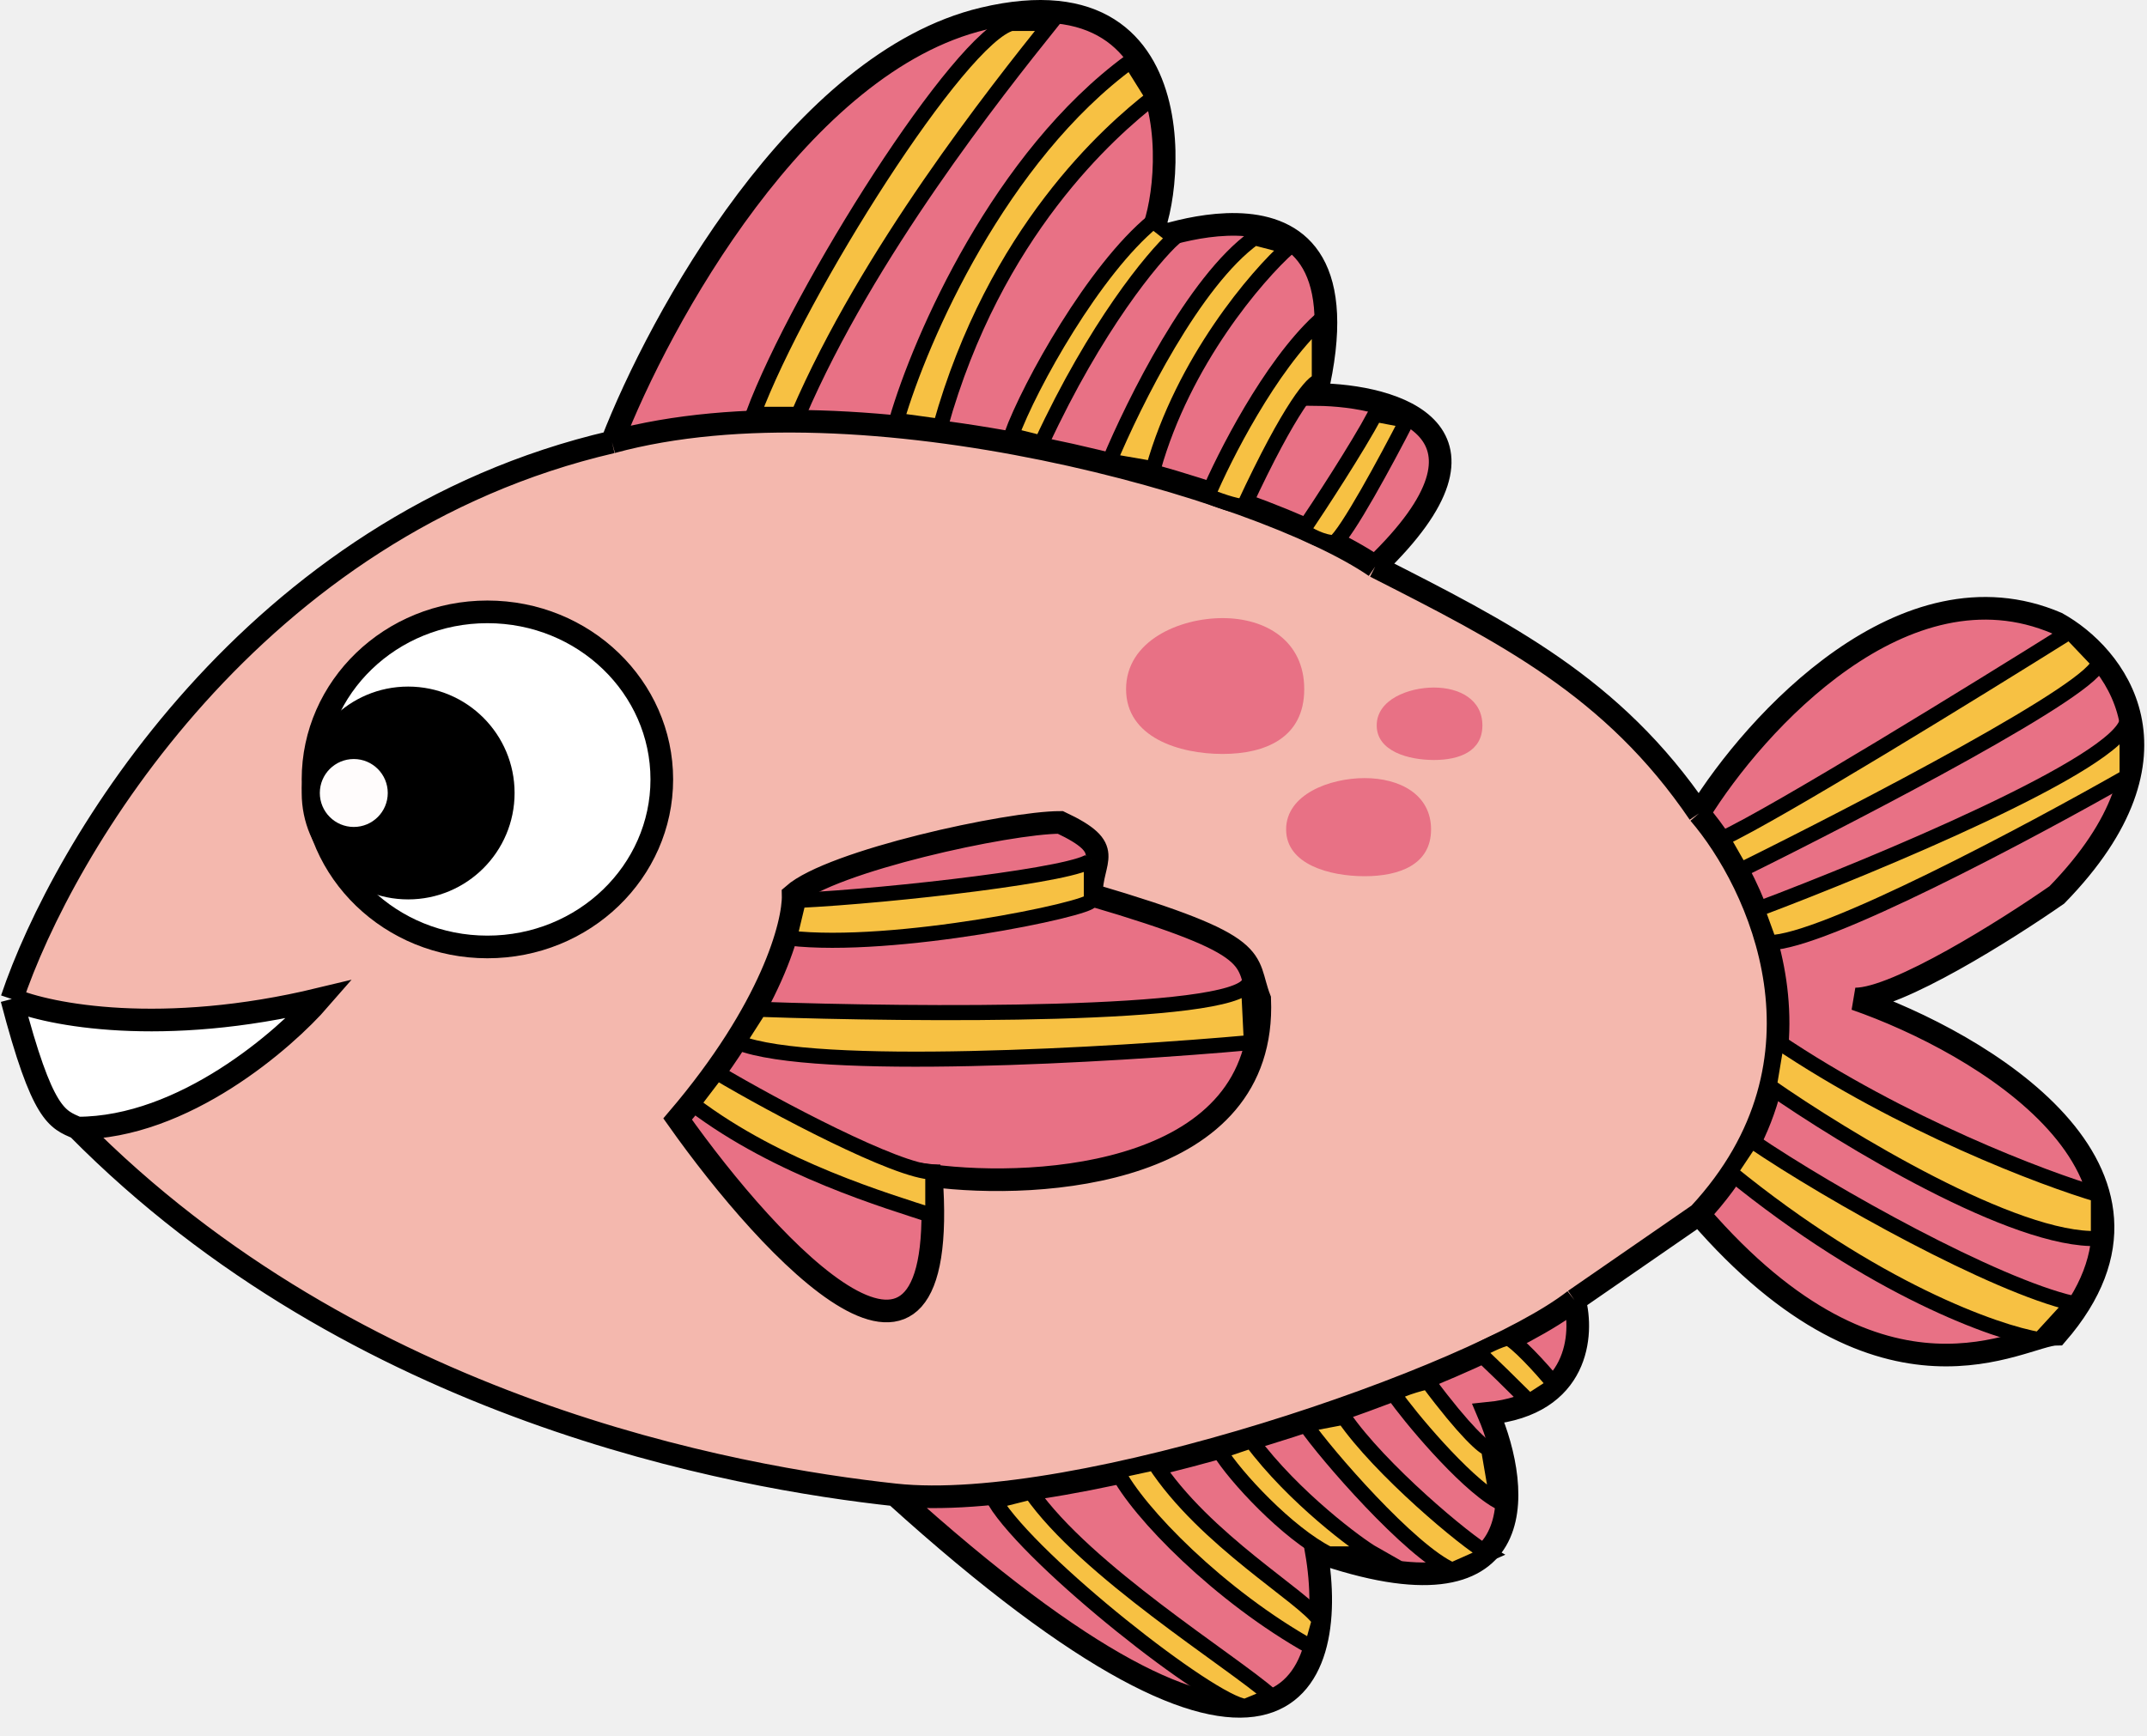
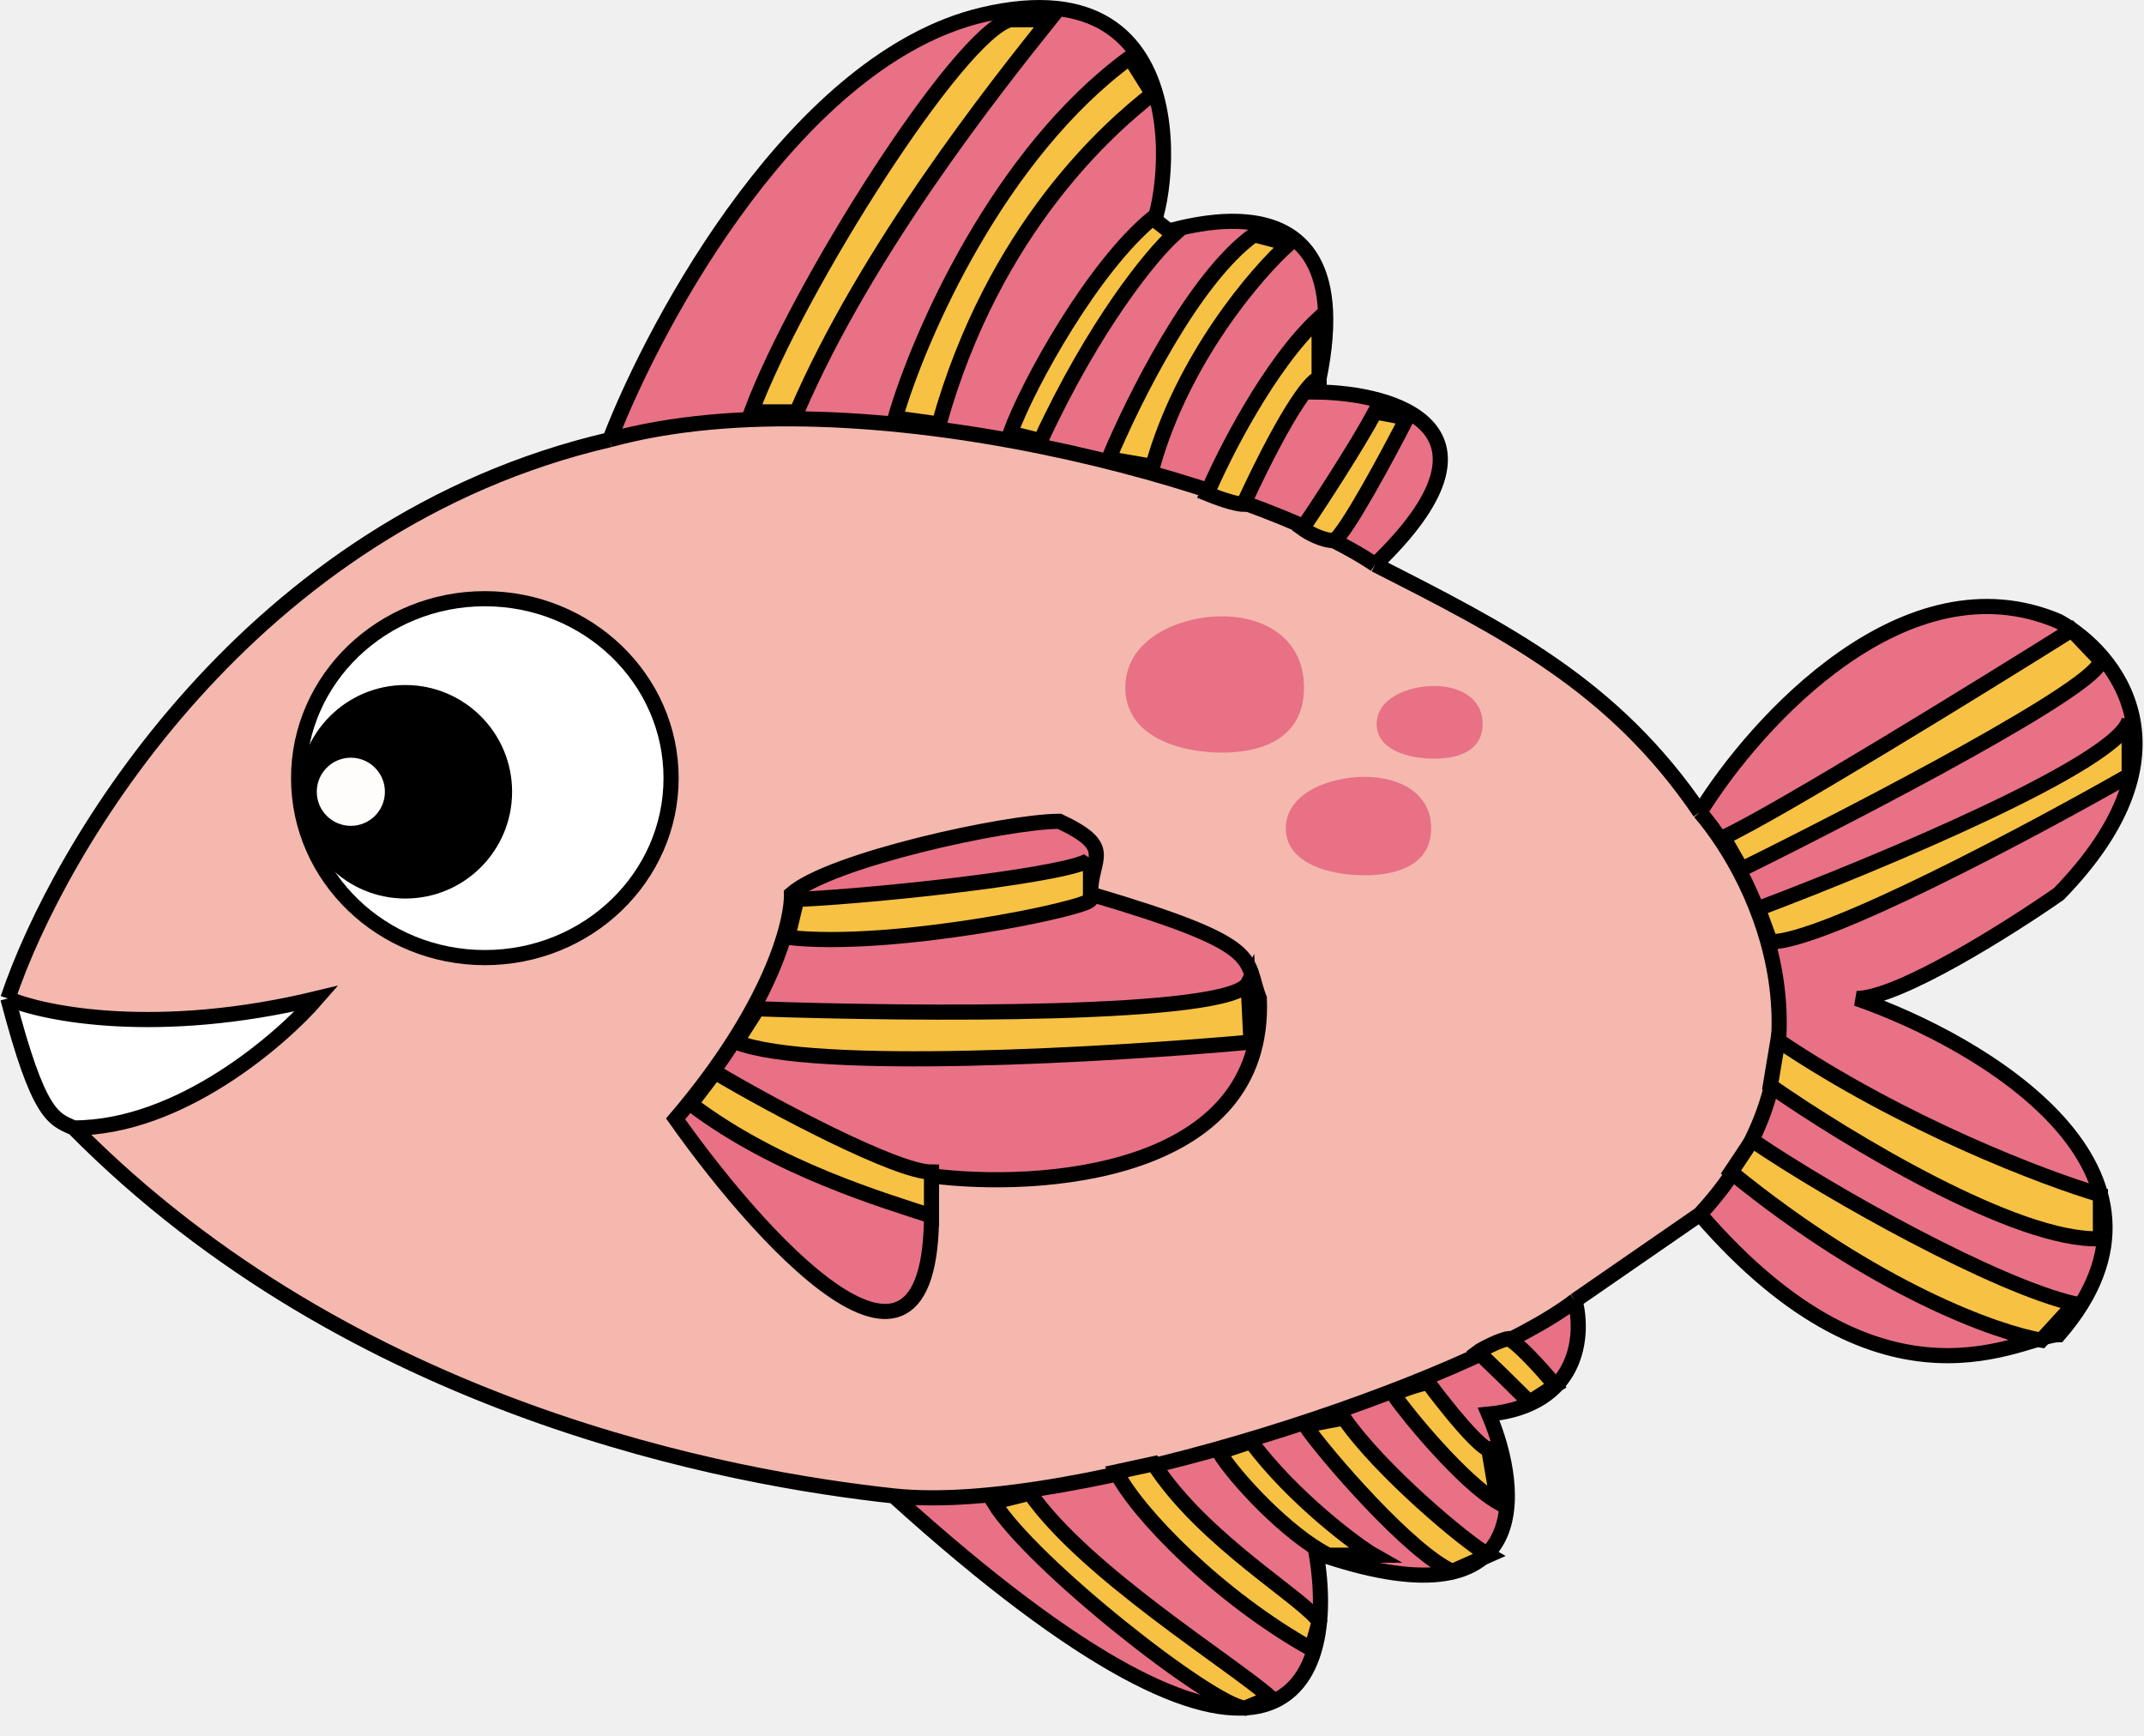
- <svg xmlns="http://www.w3.org/2000/svg" width="711" height="575" viewBox="0 0 711 575" fill="none">
-   <path fill-rule="evenodd" clip-rule="evenodd" d="M202.661 146.43C83.861 174.03 20.661 280.93 3.911 330.93C16.161 336.18 53.711 343.53 105.911 330.93C94.411 344.18 60.911 373.68 25.661 373.68C118.061 467.28 243.411 489.43 296.411 495.18C356.411 501.689 488.411 456.48 521.411 430.68L562.661 402.18C610.061 351.133 582.411 292.41 562.661 269.43C534.161 227.43 498.161 209.43 455.411 187.68C417.161 161.43 285.161 123.93 202.661 146.43ZM224.411 370.68C255.611 334.08 262.911 305.93 262.661 296.43C275.411 285.18 333.911 272.43 351.161 272.43C369.911 281.249 361.411 284.249 361.411 296.43C419.911 313.68 411.911 317.43 417.161 330.93C419.561 389.13 344.661 394.18 308.411 389.43C315.011 478.83 255.161 414.18 224.411 370.68Z" fill="#F4B8AE" />
-   <path d="M325.661 6.18C265.061 20.58 218.411 105.68 202.661 146.43C285.161 123.93 417.161 161.43 455.411 187.68C502.211 142.68 461.911 130.93 435.911 130.68C456.161 45.18 372.911 83.43 379.661 79.68C386.411 75.93 401.411 -11.82 325.661 6.18Z" fill="#E87185" />
-   <path d="M492.911 468.18C522.911 465.18 524.411 441.93 521.411 430.68C488.411 456.48 356.411 501.689 296.411 495.18C423.611 610.38 443.661 558.93 435.911 513.93C507.911 539.13 503.911 493.93 492.911 468.18Z" fill="#E87185" />
-   <path d="M681.161 206.43C630.761 184.83 581.161 239.43 562.661 269.43C582.411 292.41 610.061 351.133 562.661 402.18C624.161 473.43 669.911 441.93 681.161 441.93C727.961 387.93 656.161 345.43 614.411 330.93C628.211 330.93 664.661 307.93 681.161 296.43C726.761 249.63 700.161 216.93 681.161 206.43Z" fill="#E87185" />
-   <path d="M262.661 296.43C262.911 305.93 255.611 334.08 224.411 370.68C255.161 414.18 315.011 478.83 308.411 389.43C344.661 394.18 419.561 389.13 417.161 330.93C411.911 317.43 419.911 313.68 361.411 296.43C361.411 284.249 369.911 281.249 351.161 272.43C333.911 272.43 275.411 285.18 262.661 296.43Z" fill="#E87185" />
-   <path d="M3.911 330.93C14.111 369.93 18.911 370.68 25.661 373.68C60.911 373.68 94.411 344.18 105.911 330.93C53.711 343.53 16.161 336.18 3.911 330.93Z" fill="white" />
-   <path d="M3.911 330.93C20.661 280.93 83.861 174.03 202.661 146.43M3.911 330.93C14.111 369.93 18.911 370.68 25.661 373.68M3.911 330.93C16.161 336.18 53.711 343.53 105.911 330.93C94.411 344.18 60.911 373.68 25.661 373.68M202.661 146.43C218.411 105.68 265.061 20.58 325.661 6.18C401.411 -11.82 386.411 75.93 379.661 79.68C372.911 83.43 456.161 45.18 435.911 130.68C461.911 130.93 502.211 142.68 455.411 187.68M202.661 146.43C285.161 123.93 417.161 161.43 455.411 187.68M455.411 187.68C498.161 209.43 534.161 227.43 562.661 269.43M562.661 269.43C581.161 239.43 630.761 184.83 681.161 206.43C700.161 216.93 726.761 249.63 681.161 296.43C664.661 307.93 628.211 330.93 614.411 330.93C656.161 345.43 727.961 387.93 681.161 441.93C669.911 441.93 624.161 473.43 562.661 402.18M562.661 269.43C582.411 292.41 610.061 351.133 562.661 402.18M562.661 402.18L521.411 430.68M521.411 430.68C524.411 441.93 522.911 465.18 492.911 468.18C503.911 493.93 507.911 539.13 435.911 513.93C443.661 558.93 423.611 610.38 296.411 495.18M521.411 430.68C488.411 456.48 356.411 501.689 296.411 495.18M296.411 495.18C243.411 489.43 118.061 467.28 25.661 373.68M262.661 296.43C262.911 305.93 255.611 334.08 224.411 370.68C255.161 414.18 315.011 478.83 308.411 389.43C344.661 394.18 419.561 389.13 417.161 330.93C411.911 317.43 419.911 313.68 361.411 296.43C361.411 284.249 369.911 281.249 351.161 272.43C333.911 272.43 275.411 285.18 262.661 296.43Z" stroke="black" stroke-width="7.5" />
-   <path d="M161.411 202.68C193.438 202.68 219.161 227.659 219.161 258.18C219.161 288.701 193.438 313.68 161.411 313.68C129.383 313.68 103.661 288.701 103.661 258.18C103.661 227.659 129.383 202.68 161.411 202.68Z" fill="white" stroke="black" stroke-width="7.5" />
-   <circle cx="135.161" cy="262.68" r="35.25" fill="black" />
-   <circle cx="117.161" cy="262.68" r="11.25" fill="#FFFCFC" />
-   <path d="M431.411 175.749C436.911 167.582 449.411 148.449 455.411 137.249L465.911 139.249C459.244 152.249 445.911 176.949 441.911 179.749C437.911 179.749 433.244 177.082 431.411 175.749Z" fill="#F7C143" />
-   <path d="M399.911 164.249C405.411 151.249 420.511 121.449 436.911 106.249V126.249C435.077 126.082 427.511 134.149 411.911 167.749C409.111 167.749 402.744 165.416 399.911 164.249Z" fill="#F7C143" />
-   <path d="M367.411 152.749C375.577 133.249 395.411 93.149 415.411 78.749L426.911 81.749C416.077 91.416 391.911 119.649 381.911 155.249L367.411 152.749Z" fill="#F7C143" />
-   <path d="M334.911 144.249C341.077 127.416 362.411 89.249 381.911 73.249L388.911 78.749C381.744 85.249 362.911 107.949 344.911 146.749L334.911 144.249Z" fill="#F7C143" />
-   <path d="M296.911 139.249C304.911 111.749 331.211 51.849 374.411 20.249L381.911 32.249C367.577 43.416 329.411 76.749 311.411 141.249L296.911 139.249Z" fill="#F7C143" />
-   <path d="M249.411 137.249C264.911 95.749 317.911 12.249 334.911 7.749H347.911C329.911 30.249 287.411 83.749 264.411 137.249H249.411Z" fill="#F7C143" />
-   <path d="M431.411 175.749C436.911 167.582 449.411 148.449 455.411 137.249L465.911 139.249C459.244 152.249 445.911 176.949 441.911 179.749C437.911 179.749 433.244 177.082 431.411 175.749Z" stroke="black" stroke-width="5" />
-   <path d="M399.911 164.249C405.411 151.249 420.511 121.449 436.911 106.249V126.249C435.077 126.082 427.511 134.149 411.911 167.749C409.111 167.749 402.744 165.416 399.911 164.249Z" stroke="black" stroke-width="5" />
-   <path d="M367.411 152.749C375.577 133.249 395.411 93.149 415.411 78.749L426.911 81.749C416.077 91.416 391.911 119.649 381.911 155.249L367.411 152.749Z" stroke="black" stroke-width="5" />
-   <path d="M334.911 144.249C341.077 127.416 362.411 89.249 381.911 73.249L388.911 78.749C381.744 85.249 362.911 107.949 344.911 146.749L334.911 144.249Z" stroke="black" stroke-width="5" />
-   <path d="M296.911 139.249C304.911 111.749 331.211 51.849 374.411 20.249L381.911 32.249C367.577 43.416 329.411 76.749 311.411 141.249L296.911 139.249Z" stroke="black" stroke-width="5" />
-   <path d="M249.411 137.249C264.911 95.749 317.911 12.249 334.911 7.749H347.911C329.911 30.249 287.411 83.749 264.411 137.249H249.411Z" stroke="black" stroke-width="5" />
-   <path d="M489.403 447.642C493.451 451.475 500.909 458.749 506.409 464.249L514.909 458.749C509.81 452.486 502.157 444.401 499.409 443.249C496.836 443.557 490.5 446.806 489.403 447.642Z" fill="#F7C143" />
-   <path d="M461.909 462.249C466.257 468.601 484.411 490.588 495.909 497.248L492.909 479.754C491.74 479.982 485.039 474.061 472.909 457.749C471.108 457.964 460.934 460.824 461.909 462.249Z" fill="#F7C143" />
-   <path d="M432.305 471.874C438.774 481.409 467.145 514.107 480.909 520.073L492.909 514.749C485.337 510.544 456.909 486.685 445.066 469.455L432.305 471.874Z" fill="#F7C143" />
-   <path d="M403.909 480.749C408.925 489.048 426.406 507.91 439.948 514.749L454.909 514.749C449.893 511.913 428.407 496.086 414.409 477.249L403.909 480.749Z" fill="#F7C143" />
-   <path d="M369.909 487.249C376.77 500.966 403.909 528.749 434.409 545.749L436.909 536.749C432.305 529.249 398.909 510.249 382.261 484.569L369.909 487.249Z" fill="#F7C143" />
-   <path d="M329.409 497.248C341.967 517.685 401.194 564.212 412.411 565.249L420.911 561.749C407.911 550.249 359.54 520.363 341.409 494.248L329.409 497.248Z" fill="#F7C143" />
-   <path d="M489.403 447.642C493.451 451.475 500.909 458.749 506.409 464.249L514.909 458.749C509.81 452.486 502.157 444.401 499.409 443.249C496.836 443.557 490.5 446.806 489.403 447.642Z" stroke="black" stroke-width="5" />
-   <path d="M461.909 462.249C466.257 468.601 484.411 490.588 495.909 497.248L492.909 479.754C491.74 479.982 485.039 474.061 472.909 457.749C471.108 457.964 460.934 460.824 461.909 462.249Z" stroke="black" stroke-width="5" />
-   <path d="M432.305 471.874C438.774 481.409 467.145 514.107 480.909 520.073L492.909 514.749C485.337 510.544 456.909 486.685 445.066 469.455L432.305 471.874Z" stroke="black" stroke-width="5" />
-   <path d="M403.909 480.749C408.925 489.048 426.406 507.91 439.948 514.749L454.909 514.749C449.893 511.913 428.407 496.086 414.409 477.249L403.909 480.749Z" stroke="black" stroke-width="5" />
-   <path d="M369.909 487.249C376.77 500.966 403.909 528.749 434.409 545.749L436.909 536.749C432.305 529.249 398.909 510.249 382.261 484.569L369.909 487.249Z" stroke="black" stroke-width="5" />
-   <path d="M329.409 497.248C341.967 517.685 401.194 564.212 412.411 565.249L420.911 561.749C407.911 550.249 359.54 520.363 341.409 494.248L329.409 497.248Z" stroke="black" stroke-width="5" />
-   <path d="M229.411 365.749L237.411 355.249C256.744 366.749 297.411 388.249 308.911 388.249V402.749C294.244 397.916 257.811 387.349 229.411 365.749Z" fill="#F7C143" />
-   <path d="M261.411 310.749L264.411 298.249C295.411 296.749 358.211 289.549 361.411 284.749V298.249C361.411 301.049 295.911 314.749 261.411 310.749Z" fill="#F7C143" />
-   <path d="M251.451 334.335C303.117 336.169 407.851 337.035 413.451 325.835L414.411 345.335C368.244 349.502 269.611 355.335 244.411 345.335L251.451 334.335Z" fill="#F7C143" />
-   <path d="M361.411 284.749C358.211 289.549 295.411 296.749 264.411 298.249L261.411 310.749C295.911 314.749 361.411 301.049 361.411 298.249M361.411 284.749C361.411 288.249 361.411 295.449 361.411 298.249M361.411 284.749V298.249M251.451 334.335C303.117 336.169 407.851 337.035 413.451 325.835L414.411 345.335C368.244 349.502 269.611 355.335 244.411 345.335L251.451 334.335ZM229.411 365.749L237.411 355.249C256.744 366.749 297.411 388.249 308.911 388.249V402.749C294.244 397.916 257.811 387.349 229.411 365.749Z" stroke="black" stroke-width="5" />
-   <path d="M431.911 228.287C431.911 244.346 419.125 249.749 404.869 249.749C390.613 249.749 372.911 244.346 372.911 228.287C372.911 212.229 390.613 204.749 404.869 204.749C419.125 204.749 431.911 212.229 431.911 228.287Z" fill="#E87185" />
-   <path d="M473.911 274.749C473.911 286.347 463.509 290.249 451.911 290.249C440.313 290.249 425.911 286.347 425.911 274.749C425.911 263.151 440.313 257.749 451.911 257.749C463.509 257.749 473.911 263.151 473.911 274.749Z" fill="#E87185" />
-   <path d="M490.911 240.303C490.911 248.868 483.326 251.749 474.869 251.749C466.412 251.749 455.911 248.868 455.911 240.303C455.911 231.738 466.412 227.749 474.869 227.749C483.326 227.749 490.911 231.738 490.911 240.303Z" fill="#E87185" />
-   <path d="M572.911 388.249L579.911 377.749C606.911 396.082 660.411 425.749 686.411 431.749L675.411 443.749C661.077 441.416 620.511 427.049 572.911 388.249Z" fill="#F7C143" />
-   <path d="M588.411 344.749L585.911 359.749C610.744 377.082 667.311 411.449 694.911 410.249V395.749C676.744 390.416 630.011 372.749 588.411 344.749Z" fill="#F7C143" />
-   <path d="M585.911 312.249L581.911 301.249C621.744 286.249 702.011 252.749 704.411 238.749V257.249C672.244 275.582 603.511 312.249 585.911 312.249Z" fill="#F7C143" />
-   <path d="M570.411 277.749L576.411 288.249C616.244 268.582 695.711 227.249 694.911 219.249L685.411 209.249C654.577 228.582 588.411 269.349 570.411 277.749Z" fill="#F7C143" />
-   <path d="M572.911 388.249L579.911 377.749C606.911 396.082 660.411 425.749 686.411 431.749L675.411 443.749C661.077 441.416 620.511 427.049 572.911 388.249Z" stroke="black" stroke-width="5" />
-   <path d="M588.411 344.749L585.911 359.749C610.744 377.082 667.311 411.449 694.911 410.249V395.749C676.744 390.416 630.011 372.749 588.411 344.749Z" stroke="black" stroke-width="5" />
-   <path d="M585.911 312.249L581.911 301.249C621.744 286.249 702.011 252.749 704.411 238.749V257.249C672.244 275.582 603.511 312.249 585.911 312.249Z" stroke="black" stroke-width="5" />
-   <path d="M570.411 277.749L576.411 288.249C616.244 268.582 695.711 227.249 694.911 219.249L685.411 209.249C654.577 228.582 588.411 269.349 570.411 277.749Z" stroke="black" stroke-width="5" />
+ <svg xmlns="http://www.w3.org/2000/svg" width="708" height="573" viewBox="0 0 708 573" fill="none">
+   <path fill-rule="evenodd" clip-rule="evenodd" d="M201.357 145.18C82.557 172.78 19.357 279.68 2.607 329.68C14.857 334.93 52.407 342.28 104.607 329.68C93.107 342.93 59.607 372.43 24.357 372.43C116.757 466.03 242.107 488.18 295.107 493.93C355.107 500.44 487.107 455.23 520.107 429.43L561.357 400.93C608.757 349.883 581.107 291.161 561.357 268.18C532.857 226.18 496.857 208.18 454.107 186.43C415.857 160.18 283.857 122.68 201.357 145.18ZM223.107 369.43C254.307 332.83 261.607 304.68 261.357 295.18C274.107 283.93 332.607 271.18 349.857 271.18C368.607 280 360.107 283 360.107 295.18C418.607 312.43 410.607 316.18 415.857 329.68C418.257 387.88 343.357 392.93 307.107 388.18C313.707 477.58 253.857 412.93 223.107 369.43Z" fill="#F4B8AE" />
+   <path d="M324.357 4.93C263.757 19.33 217.107 104.43 201.357 145.18C283.857 122.68 415.857 160.18 454.107 186.43C500.907 141.43 460.607 129.68 434.607 129.43C454.857 43.93 371.607 82.18 378.357 78.43C385.107 74.68 400.107 -13.07 324.357 4.93Z" fill="#E87185" />
+   <path d="M491.607 466.93C521.607 463.93 523.107 440.68 520.107 429.43C487.107 455.23 355.107 500.44 295.107 493.93C422.307 609.13 442.357 557.68 434.607 512.68C506.607 537.88 502.607 492.68 491.607 466.93Z" fill="#E87185" />
+   <path d="M679.857 205.18C629.457 183.58 579.857 238.18 561.357 268.18C581.107 291.161 608.757 349.883 561.357 400.93C622.857 472.181 668.607 440.68 679.857 440.68C726.657 386.68 654.857 344.18 613.107 329.68C626.907 329.68 663.357 306.68 679.857 295.18C725.457 248.38 698.857 215.68 679.857 205.18Z" fill="#E87185" />
+   <path d="M261.357 295.18C261.607 304.68 254.307 332.83 223.107 369.43C253.857 412.93 313.707 477.58 307.107 388.18C343.357 392.93 418.257 387.88 415.857 329.68C410.607 316.18 418.607 312.43 360.107 295.18C360.107 283 368.607 280 349.857 271.18C332.607 271.18 274.107 283.93 261.357 295.18Z" fill="#E87185" />
+   <path d="M2.607 329.68C12.807 368.68 17.607 369.43 24.357 372.43C59.607 372.43 93.107 342.93 104.607 329.68C52.407 342.28 14.857 334.93 2.607 329.68Z" fill="white" />
+   <path d="M2.607 329.68C19.357 279.68 82.557 172.78 201.357 145.18M2.607 329.68C12.807 368.68 17.607 369.43 24.357 372.43M2.607 329.68C14.857 334.93 52.407 342.28 104.607 329.68C93.107 342.93 59.607 372.43 24.357 372.43M201.357 145.18C217.107 104.43 263.757 19.33 324.357 4.93C400.107 -13.07 385.107 74.68 378.357 78.43C371.607 82.18 454.857 43.93 434.607 129.43C460.607 129.68 500.907 141.43 454.107 186.43M201.357 145.18C283.857 122.68 415.857 160.18 454.107 186.43M454.107 186.43C496.857 208.18 532.857 226.18 561.357 268.18M561.357 268.18C579.857 238.18 629.457 183.58 679.857 205.18C698.857 215.68 725.457 248.38 679.857 295.18C663.357 306.68 626.907 329.68 613.107 329.68C654.857 344.18 726.657 386.68 679.857 440.68C668.607 440.68 622.857 472.181 561.357 400.93M561.357 268.18C581.107 291.161 608.757 349.883 561.357 400.93M561.357 400.93L520.107 429.43M520.107 429.43C523.107 440.68 521.607 463.93 491.607 466.93C502.607 492.68 506.607 537.88 434.607 512.68C442.357 557.68 422.307 609.13 295.107 493.93M520.107 429.43C487.107 455.23 355.107 500.44 295.107 493.93M295.107 493.93C242.107 488.18 116.757 466.03 24.357 372.43M261.357 295.18C261.607 304.68 254.307 332.83 223.107 369.43C253.857 412.93 313.707 477.58 307.107 388.18C343.357 392.93 418.257 387.88 415.857 329.68C410.607 316.18 418.607 312.43 360.107 295.18C360.107 283 368.607 280 349.857 271.18C332.607 271.18 274.107 283.93 261.357 295.18Z" stroke="black" stroke-width="5" />
+   <ellipse cx="160.107" cy="256.931" rx="61.5" ry="59.25" fill="white" stroke="black" stroke-width="5" />
+   <circle cx="133.857" cy="261.431" r="35.25" fill="black" />
+   <circle cx="115.857" cy="261.431" r="11.25" fill="#FFFCFC" />
+   <path d="M430.107 174.5C435.607 166.333 448.107 147.2 454.107 136L464.607 138C457.94 151 444.607 175.7 440.607 178.5C436.607 178.5 431.94 175.833 430.107 174.5Z" fill="#F7C143" />
+   <path d="M398.607 163C404.107 150 419.207 120.2 435.607 105V125C433.774 124.833 426.207 132.9 410.607 166.5C407.807 166.5 401.44 164.166 398.607 163Z" fill="#F7C143" />
+   <path d="M366.107 151.5C374.274 132 394.107 91.9 414.107 77.499L425.607 80.499C414.774 90.166 390.607 118.4 380.607 154L366.107 151.5Z" fill="#F7C143" />
+   <path d="M333.607 143C339.774 126.166 361.107 87.999 380.607 71.999L387.607 77.499C380.44 83.999 361.607 106.7 343.607 145.5L333.607 143Z" fill="#F7C143" />
+   <path d="M295.607 138C303.607 110.5 329.907 50.599 373.107 19L380.607 31C366.274 42.166 328.107 75.499 310.107 140L295.607 138Z" fill="#F7C143" />
+   <path d="M248.107 136C263.607 94.499 316.607 10.999 333.607 6.5H346.607C328.607 29 286.107 82.499 263.107 136H248.107Z" fill="#F7C143" />
+   <path d="M430.107 174.5C435.607 166.333 448.107 147.2 454.107 136L464.607 138C457.94 151 444.607 175.7 440.607 178.5C436.607 178.5 431.94 175.833 430.107 174.5Z" stroke="black" stroke-width="5" />
+   <path d="M398.607 163C404.107 150 419.207 120.2 435.607 105V125C433.774 124.833 426.207 132.9 410.607 166.5C407.807 166.5 401.44 164.166 398.607 163Z" stroke="black" stroke-width="5" />
+   <path d="M366.107 151.5C374.274 132 394.107 91.9 414.107 77.499L425.607 80.499C414.774 90.166 390.607 118.4 380.607 154L366.107 151.5Z" stroke="black" stroke-width="5" />
+   <path d="M333.607 143C339.774 126.166 361.107 87.999 380.607 71.999L387.607 77.499C380.44 83.999 361.607 106.7 343.607 145.5L333.607 143Z" stroke="black" stroke-width="5" />
+   <path d="M295.607 138C303.607 110.5 329.907 50.599 373.107 19L380.607 31C366.274 42.166 328.107 75.499 310.107 140L295.607 138Z" stroke="black" stroke-width="5" />
+   <path d="M248.107 136C263.607 94.499 316.607 10.999 333.607 6.5H346.607C328.607 29 286.107 82.499 263.107 136H248.107Z" stroke="black" stroke-width="5" />
+   <path d="M488.1 446.392C492.147 450.225 499.605 457.499 505.105 462.999L513.605 457.499C508.506 451.237 500.853 443.151 498.105 441.999C495.532 442.307 489.196 445.556 488.1 446.392Z" fill="#F7C143" />
+   <path d="M460.605 460.999C464.954 467.352 483.107 489.338 494.605 495.999L491.605 478.505C490.436 478.733 483.735 472.811 471.605 456.499C469.804 456.715 459.63 459.575 460.605 460.999Z" fill="#F7C143" />
+   <path d="M431.001 470.624C437.47 480.159 465.841 512.857 479.605 518.824L491.605 513.499C484.033 509.295 455.605 485.435 443.763 468.206L431.001 470.624Z" fill="#F7C143" />
+   <path d="M402.605 479.499C407.622 487.798 425.102 506.661 438.644 513.499L453.605 513.499C448.59 510.663 427.103 494.837 413.105 475.999L402.605 479.499Z" fill="#F7C143" />
+   <path d="M368.605 485.999C375.466 499.717 402.605 527.499 433.105 544.499L435.605 535.499C431.001 527.999 397.605 508.999 380.957 483.32L368.605 485.999Z" fill="#F7C143" />
+   <path d="M328.106 495.999C340.664 516.436 399.89 562.962 411.107 564L419.607 560.5C406.607 549 358.236 519.113 340.105 492.999L328.106 495.999Z" fill="#F7C143" />
+   <path d="M488.1 446.392C492.147 450.225 499.605 457.499 505.105 462.999L513.605 457.499C508.506 451.237 500.853 443.151 498.105 441.999C495.532 442.307 489.196 445.556 488.1 446.392Z" stroke="black" stroke-width="5" />
+   <path d="M460.605 460.999C464.954 467.352 483.107 489.338 494.605 495.999L491.605 478.505C490.436 478.733 483.735 472.811 471.605 456.499C469.804 456.715 459.63 459.575 460.605 460.999Z" stroke="black" stroke-width="5" />
+   <path d="M431.001 470.624C437.47 480.159 465.841 512.857 479.605 518.824L491.605 513.499C484.033 509.295 455.605 485.435 443.763 468.206L431.001 470.624Z" stroke="black" stroke-width="5" />
+   <path d="M402.605 479.499C407.622 487.798 425.102 506.661 438.644 513.499L453.605 513.499C448.59 510.663 427.103 494.837 413.105 475.999L402.605 479.499Z" stroke="black" stroke-width="5" />
+   <path d="M368.605 485.999C375.466 499.717 402.605 527.499 433.105 544.499L435.605 535.499C431.001 527.999 397.605 508.999 380.957 483.32L368.605 485.999Z" stroke="black" stroke-width="5" />
+   <path d="M328.106 495.999C340.664 516.436 399.89 562.962 411.107 564L419.607 560.5C406.607 549 358.236 519.113 340.105 492.999L328.106 495.999Z" stroke="black" stroke-width="5" />
+   <path d="M228.107 364.5L236.107 354C255.44 365.5 296.107 387 307.607 387V401.5C292.94 396.666 256.507 386.1 228.107 364.5Z" fill="#F7C143" />
+   <path d="M260.107 309.5L263.107 297C294.107 295.5 356.907 288.3 360.107 283.5V297C360.107 299.8 294.607 313.5 260.107 309.5Z" fill="#F7C143" />
+   <path d="M250.147 333.086C301.814 334.919 406.547 335.786 412.147 324.586L413.107 344.086C366.94 348.252 268.307 354.086 243.107 344.086L250.147 333.086Z" fill="#F7C143" />
+   <path d="M360.107 283.5C356.907 288.3 294.107 295.5 263.107 297L260.107 309.5C294.607 313.5 360.107 299.8 360.107 297M360.107 283.5C360.107 287 360.107 294.2 360.107 297M360.107 283.5V297M250.147 333.086C301.814 334.919 406.547 335.786 412.147 324.586L413.107 344.086C366.94 348.252 268.307 354.086 243.107 344.086L250.147 333.086ZM228.107 364.5L236.107 354C255.44 365.5 296.107 387 307.607 387V401.5C292.94 396.666 256.507 386.1 228.107 364.5Z" stroke="black" stroke-width="5" />
+   <path d="M430.607 227.038C430.607 243.097 417.821 248.5 403.565 248.5C389.309 248.5 371.607 243.097 371.607 227.038C371.607 210.979 389.309 203.5 403.565 203.5C417.821 203.5 430.607 210.979 430.607 227.038Z" fill="#E87185" />
+   <path d="M472.607 273.5C472.607 285.097 462.205 289 450.607 289C439.009 289 424.607 285.097 424.607 273.5C424.607 261.902 439.009 256.5 450.607 256.5C462.205 256.5 472.607 261.902 472.607 273.5Z" fill="#E87185" />
+   <path d="M489.607 239.053C489.607 247.618 482.022 250.5 473.565 250.5C465.108 250.5 454.607 247.618 454.607 239.053C454.607 230.489 465.108 226.5 473.565 226.5C482.022 226.5 489.607 230.489 489.607 239.053Z" fill="#E87185" />
+   <path d="M571.607 387L578.607 376.5C605.607 394.833 659.107 424.5 685.107 430.5L674.107 442.5C659.774 440.166 619.207 425.8 571.607 387Z" fill="#F7C143" />
+   <path d="M587.107 343.5L584.607 358.5C609.44 375.833 666.007 410.2 693.607 409V394.5C675.44 389.166 628.707 371.5 587.107 343.5Z" fill="#F7C143" />
+   <path d="M584.607 311L580.607 300C620.44 285 700.707 251.5 703.107 237.5V256C670.94 274.333 602.207 311 584.607 311Z" fill="#F7C143" />
+   <path d="M569.107 276.5L575.107 287C614.94 267.333 694.407 226 693.607 218L684.107 208C653.274 227.333 587.107 268.1 569.107 276.5Z" fill="#F7C143" />
+   <path d="M571.607 387L578.607 376.5C605.607 394.833 659.107 424.5 685.107 430.5L674.107 442.5C659.774 440.166 619.207 425.8 571.607 387Z" stroke="black" stroke-width="5" />
+   <path d="M587.107 343.5L584.607 358.5C609.44 375.833 666.007 410.2 693.607 409V394.5C675.44 389.166 628.707 371.5 587.107 343.5Z" stroke="black" stroke-width="5" />
+   <path d="M584.607 311L580.607 300C620.44 285 700.707 251.5 703.107 237.5V256C670.94 274.333 602.207 311 584.607 311Z" stroke="black" stroke-width="5" />
+   <path d="M569.107 276.5L575.107 287C614.94 267.333 694.407 226 693.607 218L684.107 208C653.274 227.333 587.107 268.1 569.107 276.5Z" stroke="black" stroke-width="5" />
</svg>
